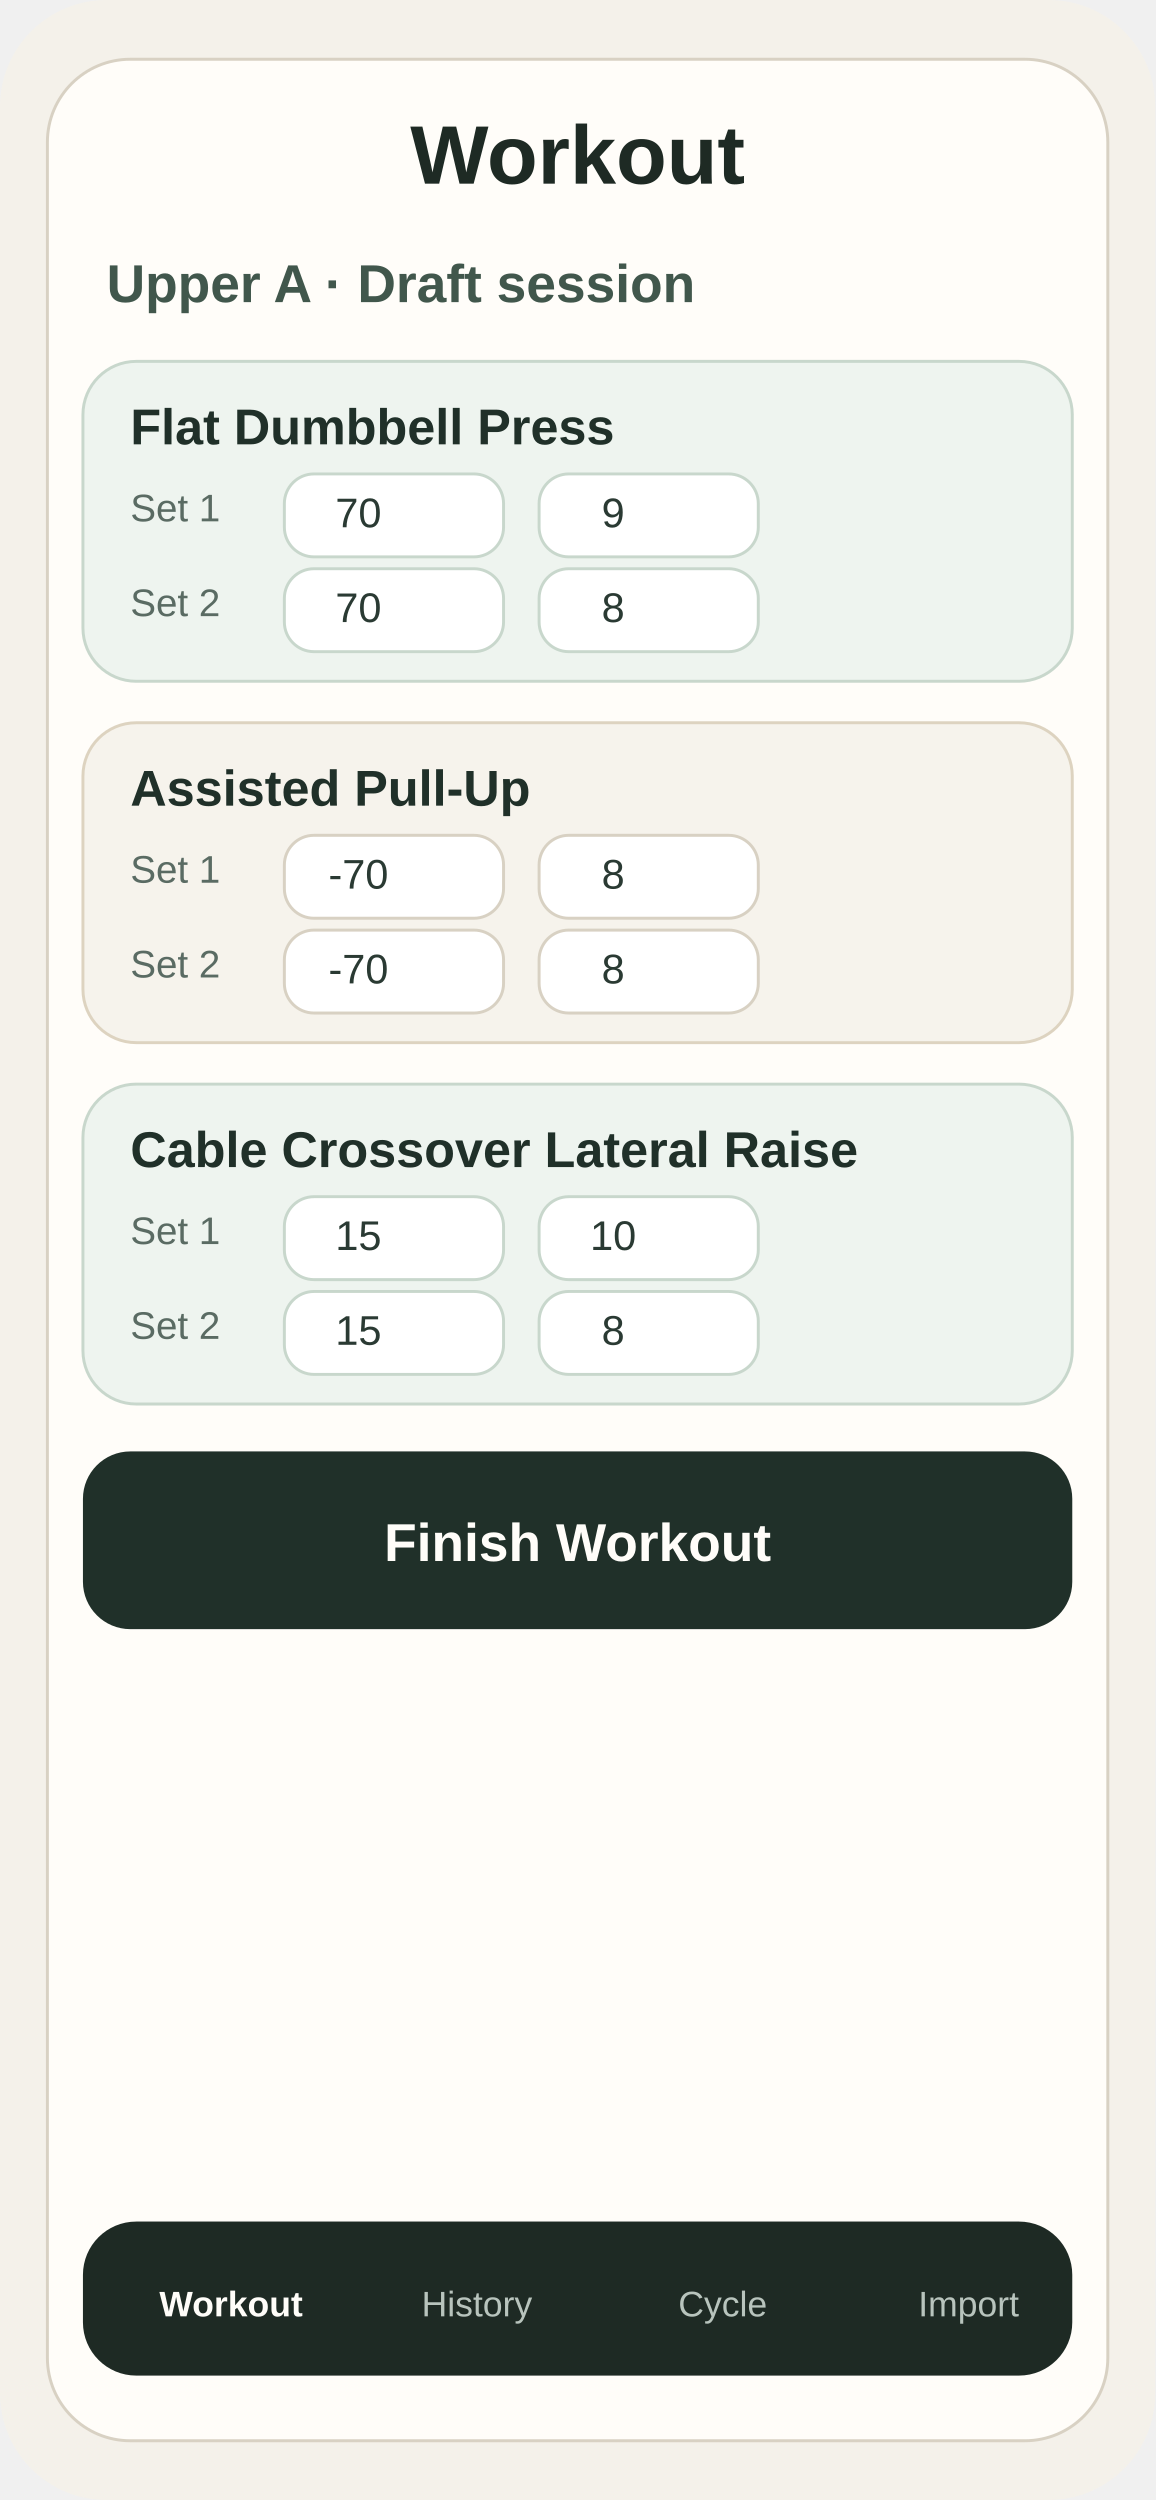
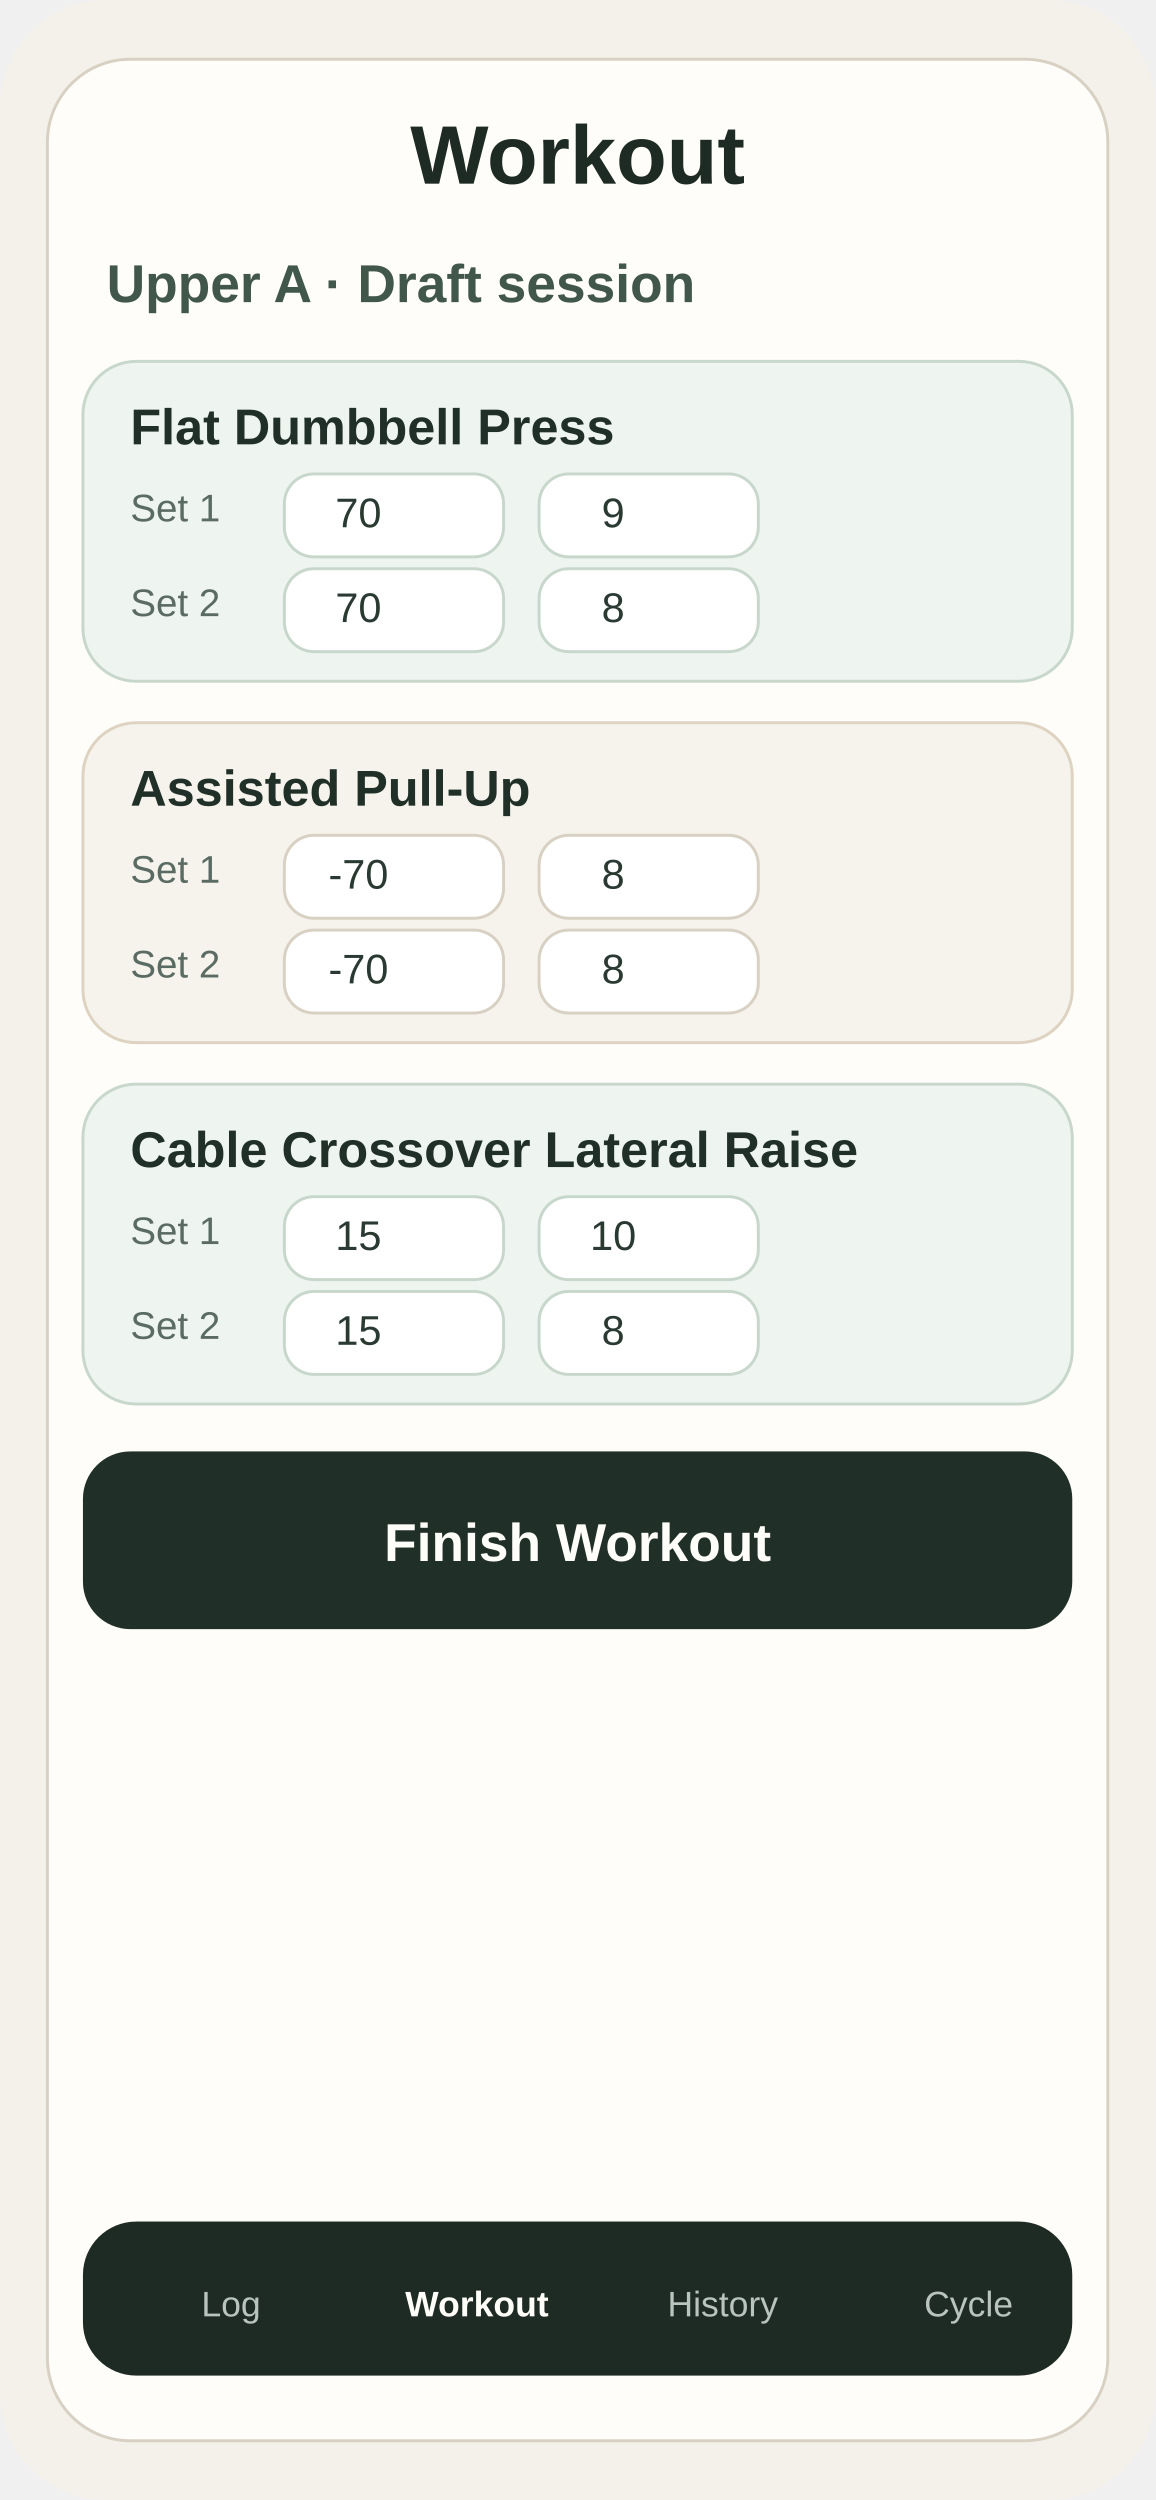
<svg xmlns="http://www.w3.org/2000/svg" width="390" height="844" viewBox="0 0 390 844" fill="none">
  <rect width="390" height="844" rx="36" fill="#F4F1EA" />
  <rect x="16" y="20" width="358" height="804" rx="28" fill="#FFFDF9" stroke="#D8D1C3" />
  <text x="195" y="62" text-anchor="middle" font-family="Arial, sans-serif" font-size="28" font-weight="700" fill="#1E2A24">Workout</text>
  <text x="36" y="102" font-family="Arial, sans-serif" font-size="18" font-weight="700" fill="#41574C">Upper A · Draft session</text>
  <rect x="28" y="122" width="334" height="108" rx="18" fill="#EEF4EF" stroke="#C8D7CC" />
  <text x="44" y="150" font-family="Arial, sans-serif" font-size="17" font-weight="700" fill="#203029">Flat Dumbbell Press</text>
  <text x="44" y="176" font-family="Arial, sans-serif" font-size="13" fill="#5A6B63">Set 1</text>
  <rect x="96" y="160" width="74" height="28" rx="10" fill="#FFFFFF" stroke="#C8D7CC" />
  <text x="121" y="178" text-anchor="middle" font-family="Arial, sans-serif" font-size="14" fill="#2A3A33">70</text>
  <rect x="182" y="160" width="74" height="28" rx="10" fill="#FFFFFF" stroke="#C8D7CC" />
  <text x="207" y="178" text-anchor="middle" font-family="Arial, sans-serif" font-size="14" fill="#2A3A33">9</text>
  <text x="44" y="208" font-family="Arial, sans-serif" font-size="13" fill="#5A6B63">Set 2</text>
  <rect x="96" y="192" width="74" height="28" rx="10" fill="#FFFFFF" stroke="#C8D7CC" />
  <text x="121" y="210" text-anchor="middle" font-family="Arial, sans-serif" font-size="14" fill="#2A3A33">70</text>
  <rect x="182" y="192" width="74" height="28" rx="10" fill="#FFFFFF" stroke="#C8D7CC" />
  <text x="207" y="210" text-anchor="middle" font-family="Arial, sans-serif" font-size="14" fill="#2A3A33">8</text>
  <rect x="28" y="244" width="334" height="108" rx="18" fill="#F6F3EC" stroke="#DDD3C0" />
  <text x="44" y="272" font-family="Arial, sans-serif" font-size="17" font-weight="700" fill="#203029">Assisted Pull-Up</text>
  <text x="44" y="298" font-family="Arial, sans-serif" font-size="13" fill="#5A6B63">Set 1</text>
  <rect x="96" y="282" width="74" height="28" rx="10" fill="#FFFFFF" stroke="#D8D1C3" />
  <text x="121" y="300" text-anchor="middle" font-family="Arial, sans-serif" font-size="14" fill="#2A3A33">-70</text>
  <rect x="182" y="282" width="74" height="28" rx="10" fill="#FFFFFF" stroke="#D8D1C3" />
  <text x="207" y="300" text-anchor="middle" font-family="Arial, sans-serif" font-size="14" fill="#2A3A33">8</text>
  <text x="44" y="330" font-family="Arial, sans-serif" font-size="13" fill="#5A6B63">Set 2</text>
  <rect x="96" y="314" width="74" height="28" rx="10" fill="#FFFFFF" stroke="#D8D1C3" />
  <text x="121" y="332" text-anchor="middle" font-family="Arial, sans-serif" font-size="14" fill="#2A3A33">-70</text>
  <rect x="182" y="314" width="74" height="28" rx="10" fill="#FFFFFF" stroke="#D8D1C3" />
  <text x="207" y="332" text-anchor="middle" font-family="Arial, sans-serif" font-size="14" fill="#2A3A33">8</text>
  <rect x="28" y="366" width="334" height="108" rx="18" fill="#EEF4EF" stroke="#C8D7CC" />
  <text x="44" y="394" font-family="Arial, sans-serif" font-size="17" font-weight="700" fill="#203029">Cable Crossover Lateral Raise</text>
  <text x="44" y="420" font-family="Arial, sans-serif" font-size="13" fill="#5A6B63">Set 1</text>
  <rect x="96" y="404" width="74" height="28" rx="10" fill="#FFFFFF" stroke="#C8D7CC" />
  <text x="121" y="422" text-anchor="middle" font-family="Arial, sans-serif" font-size="14" fill="#2A3A33">15</text>
  <rect x="182" y="404" width="74" height="28" rx="10" fill="#FFFFFF" stroke="#C8D7CC" />
  <text x="207" y="422" text-anchor="middle" font-family="Arial, sans-serif" font-size="14" fill="#2A3A33">10</text>
  <text x="44" y="452" font-family="Arial, sans-serif" font-size="13" fill="#5A6B63">Set 2</text>
  <rect x="96" y="436" width="74" height="28" rx="10" fill="#FFFFFF" stroke="#C8D7CC" />
  <text x="121" y="454" text-anchor="middle" font-family="Arial, sans-serif" font-size="14" fill="#2A3A33">15</text>
  <rect x="182" y="436" width="74" height="28" rx="10" fill="#FFFFFF" stroke="#C8D7CC" />
  <text x="207" y="454" text-anchor="middle" font-family="Arial, sans-serif" font-size="14" fill="#2A3A33">8</text>
  <rect x="28" y="490" width="334" height="60" rx="16" fill="#203029" />
  <text x="195" y="527" text-anchor="middle" font-family="Arial, sans-serif" font-size="18" font-weight="700" fill="#FFFDF9">Finish Workout</text>
  <rect x="28" y="750" width="334" height="52" rx="18" fill="#1E2A24" />
-   <text x="78" y="782" text-anchor="middle" font-family="Arial, sans-serif" font-size="12" font-weight="700" fill="#FFFDF9">Workout</text>
-   <text x="161" y="782" text-anchor="middle" font-family="Arial, sans-serif" font-size="12" fill="#B8C4BD">History</text>
-   <text x="244" y="782" text-anchor="middle" font-family="Arial, sans-serif" font-size="12" fill="#B8C4BD">Cycle</text>
-   <text x="327" y="782" text-anchor="middle" font-family="Arial, sans-serif" font-size="12" fill="#B8C4BD">Import</text>
+   <text x="78" y="782" text-anchor="middle" font-family="Arial, sans-serif" font-size="12" fill="#B8C4BD">Log</text>
+   <text x="161" y="782" text-anchor="middle" font-family="Arial, sans-serif" font-size="12" font-weight="700" fill="#FFFDF9">Workout</text>
+   <text x="244" y="782" text-anchor="middle" font-family="Arial, sans-serif" font-size="12" fill="#B8C4BD">History</text>
+   <text x="327" y="782" text-anchor="middle" font-family="Arial, sans-serif" font-size="12" fill="#B8C4BD">Cycle</text>
</svg>
